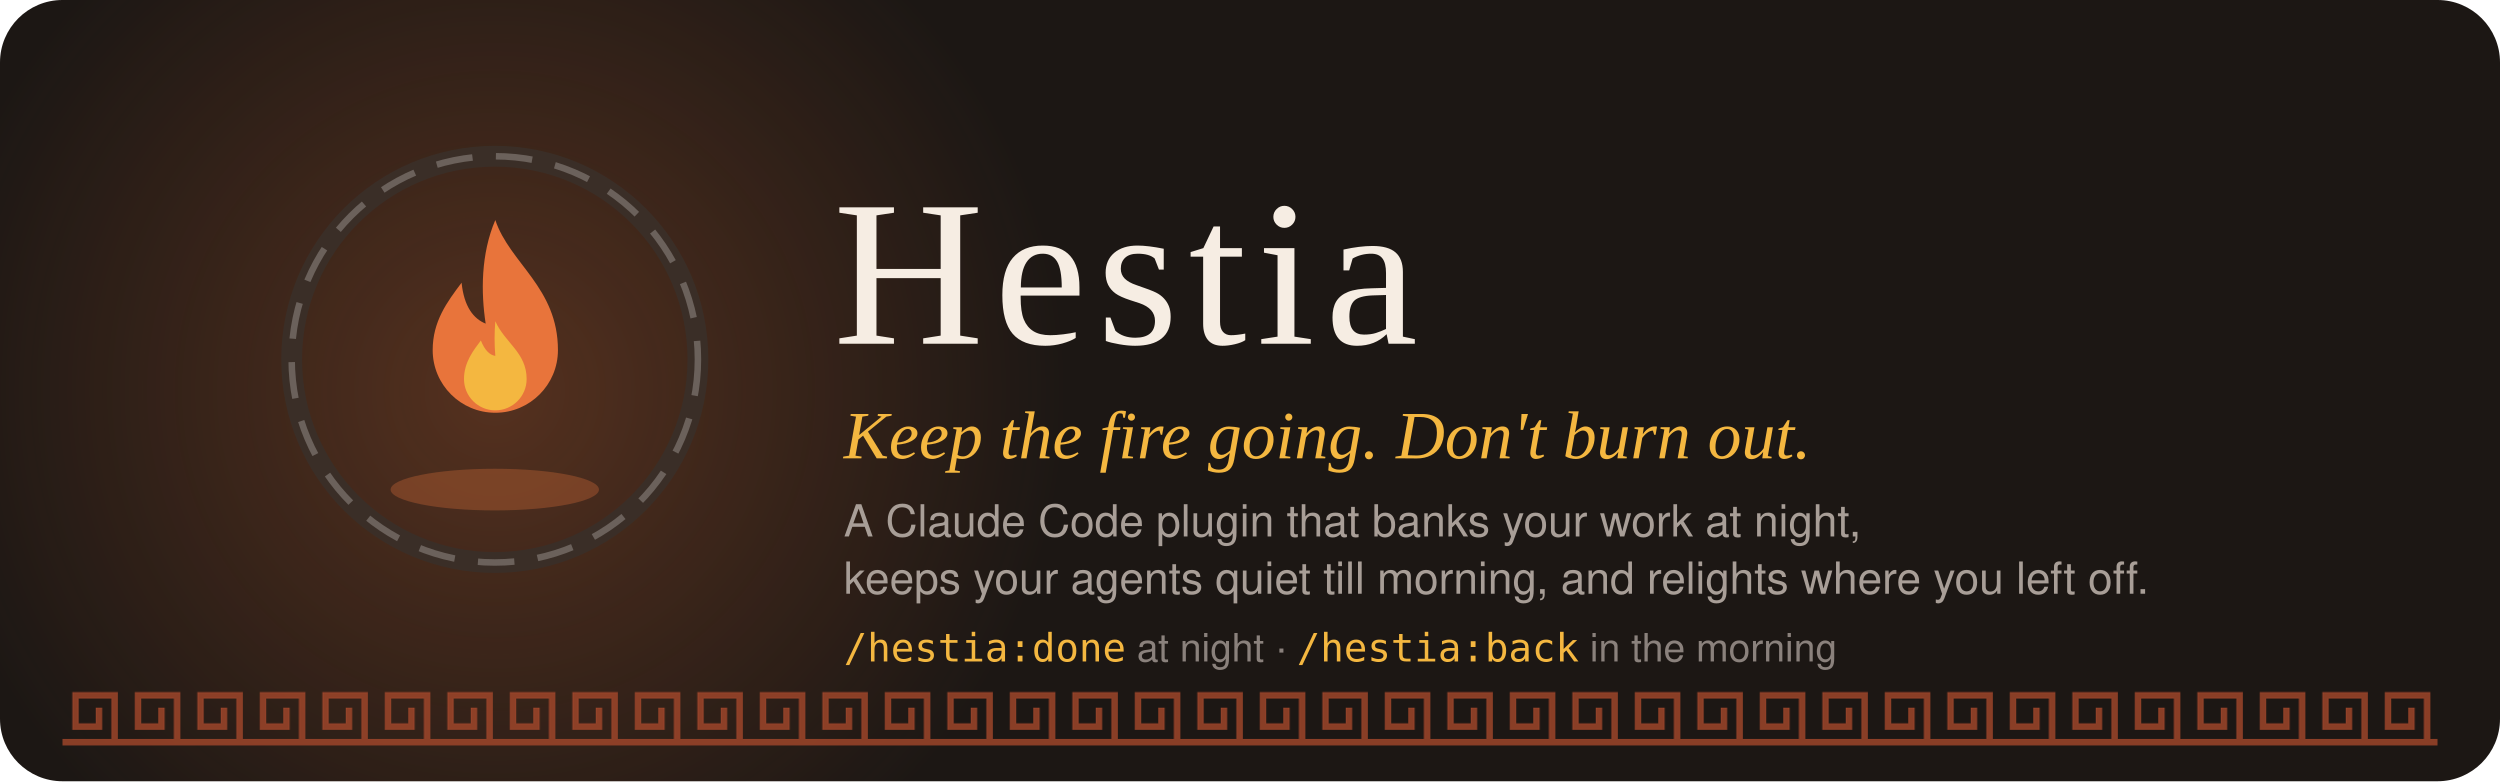
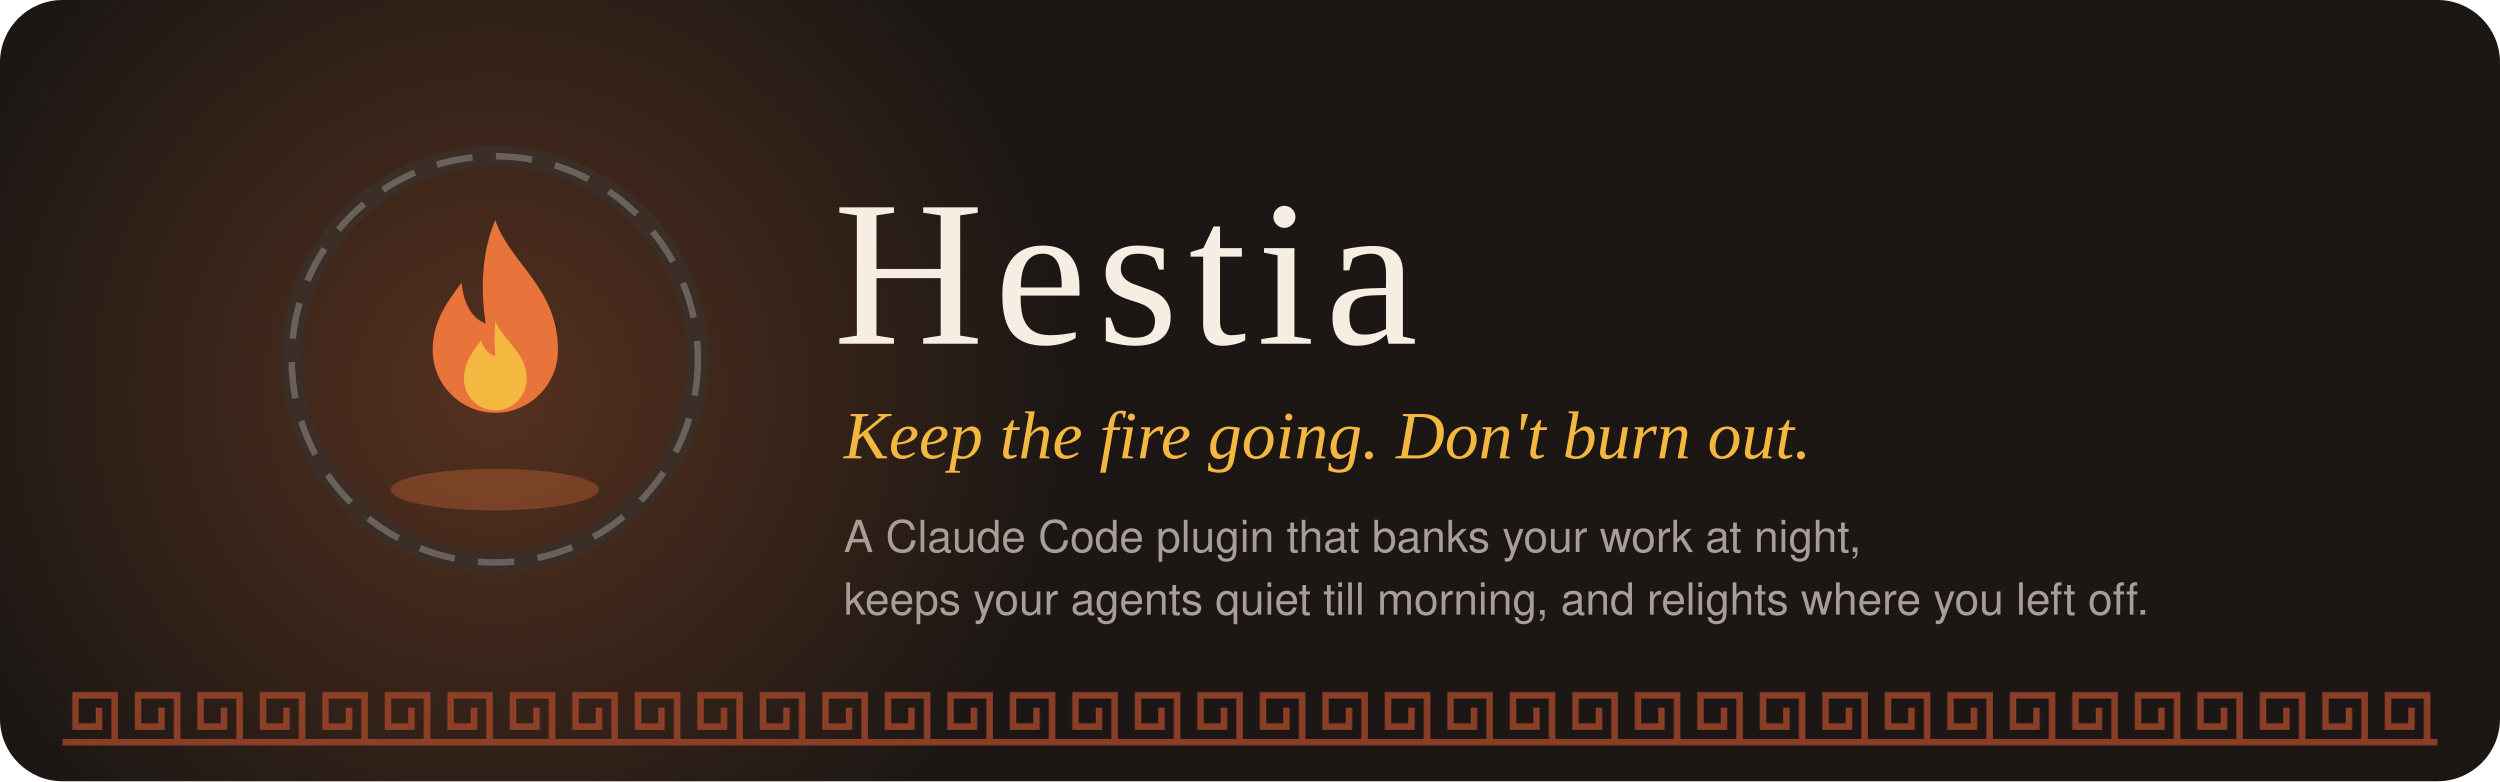
<svg xmlns="http://www.w3.org/2000/svg" width="960" height="300" viewBox="0 0 960 300" role="img" aria-labelledby="t d">
  <style>@keyframes flicker{0%,100%{transform:scale(1,1)}35%{transform:scale(.97,1.05)}70%{transform:scale(1.02,.97)}}.flame{transform-origin:32px 50px;animation:flicker 2.8s ease-in-out infinite}@media (prefers-reduced-motion:reduce){.flame{animation:none}}</style>
  <defs>
    <radialGradient id="glow" cx="190" cy="150" r="220" gradientUnits="userSpaceOnUse">
      <stop offset="0" stop-color="#E8743B" stop-opacity=".28" />
      <stop offset="1" stop-color="#E8743B" stop-opacity="0" />
    </radialGradient>
    <pattern id="key" width="24" height="24" patternUnits="userSpaceOnUse">
      <path d="M0 21H24M20 21V3H5V15H14V9" fill="none" stroke="#A4472B" stroke-width="2.5" stroke-linecap="square" />
    </pattern>
  </defs>
  <rect width="960" height="300" rx="24" fill="#1C1714" />
  <rect width="960" height="300" rx="24" fill="url(#glow)" />
  <circle cx="190" cy="138" r="78" fill="none" stroke="#3A2E27" stroke-width="8" />
  <circle cx="190" cy="138" r="78" fill="none" stroke="#6B615B" stroke-width="2.5" stroke-dasharray="14 9" />
  <ellipse cx="190" cy="188" rx="40" ry="8" fill="#E8743B" opacity=".3" />
  <g transform="translate(131 66) scale(1.85)">
    <g class="flame">
      <path d="M32 10c3 9 13 14 13 27a13 13 0 0 1-26 0c0-6 3-10 6-14 .5 5 2.5 7.5 5 8.5C29 25 29 17 32 10z" fill="#E8743B" />
      <path d="M32 31c2 4.5 6.5 6.5 6.5 12a6.5 6.5 0 0 1-13 0c0-3.5 2-6 3.5-8 .8 2 1.8 3 3 3.2-.2-2.5-.2-4.7 0-7.2z" fill="#F4B740" />
    </g>
  </g>
  <text x="320" y="132" font-family="Georgia, 'Times New Roman', serif" font-size="80" letter-spacing="4" fill="#F6EDE3">Hestia</text>
  <text x="324" y="176" font-family="Georgia, 'Times New Roman', serif" font-style="italic" font-size="26" fill="#F4B740">Keep the fire going. Don't burn out.</text>
-   <text x="324" y="206" font-family="-apple-system, 'Segoe UI', Helvetica, Arial, sans-serif" font-size="17" fill="#A89E97">A Claude Code plugin that banks your work at night,</text>
-   <text x="324" y="228" font-family="-apple-system, 'Segoe UI', Helvetica, Arial, sans-serif" font-size="17" fill="#A89E97">keeps your agents quiet till morning, and relights where you left off.</text>
-   <text x="324" y="254" font-family="-apple-system, 'Segoe UI', Helvetica, Arial, sans-serif" font-size="15" fill="#8A817C">
-     <tspan font-family="ui-monospace, Consolas, monospace" fill="#F4B740">/hestia:done</tspan> at night  ·  <tspan font-family="ui-monospace, Consolas, monospace" fill="#F4B740">/hestia:back</tspan> in the morning</text>
+   <text x="324" y="212" font-family="-apple-system, 'Segoe UI', Helvetica, Arial, sans-serif" font-size="17" fill="#A89E97">A Claude Code plugin that banks your work at night,</text>
+   <text x="324" y="236" font-family="-apple-system, 'Segoe UI', Helvetica, Arial, sans-serif" font-size="17" fill="#A89E97">keeps your agents quiet till morning, and relights where you left off.</text>
  <rect x="24" y="264" width="912" height="24" fill="url(#key)" opacity=".8" />
</svg>
